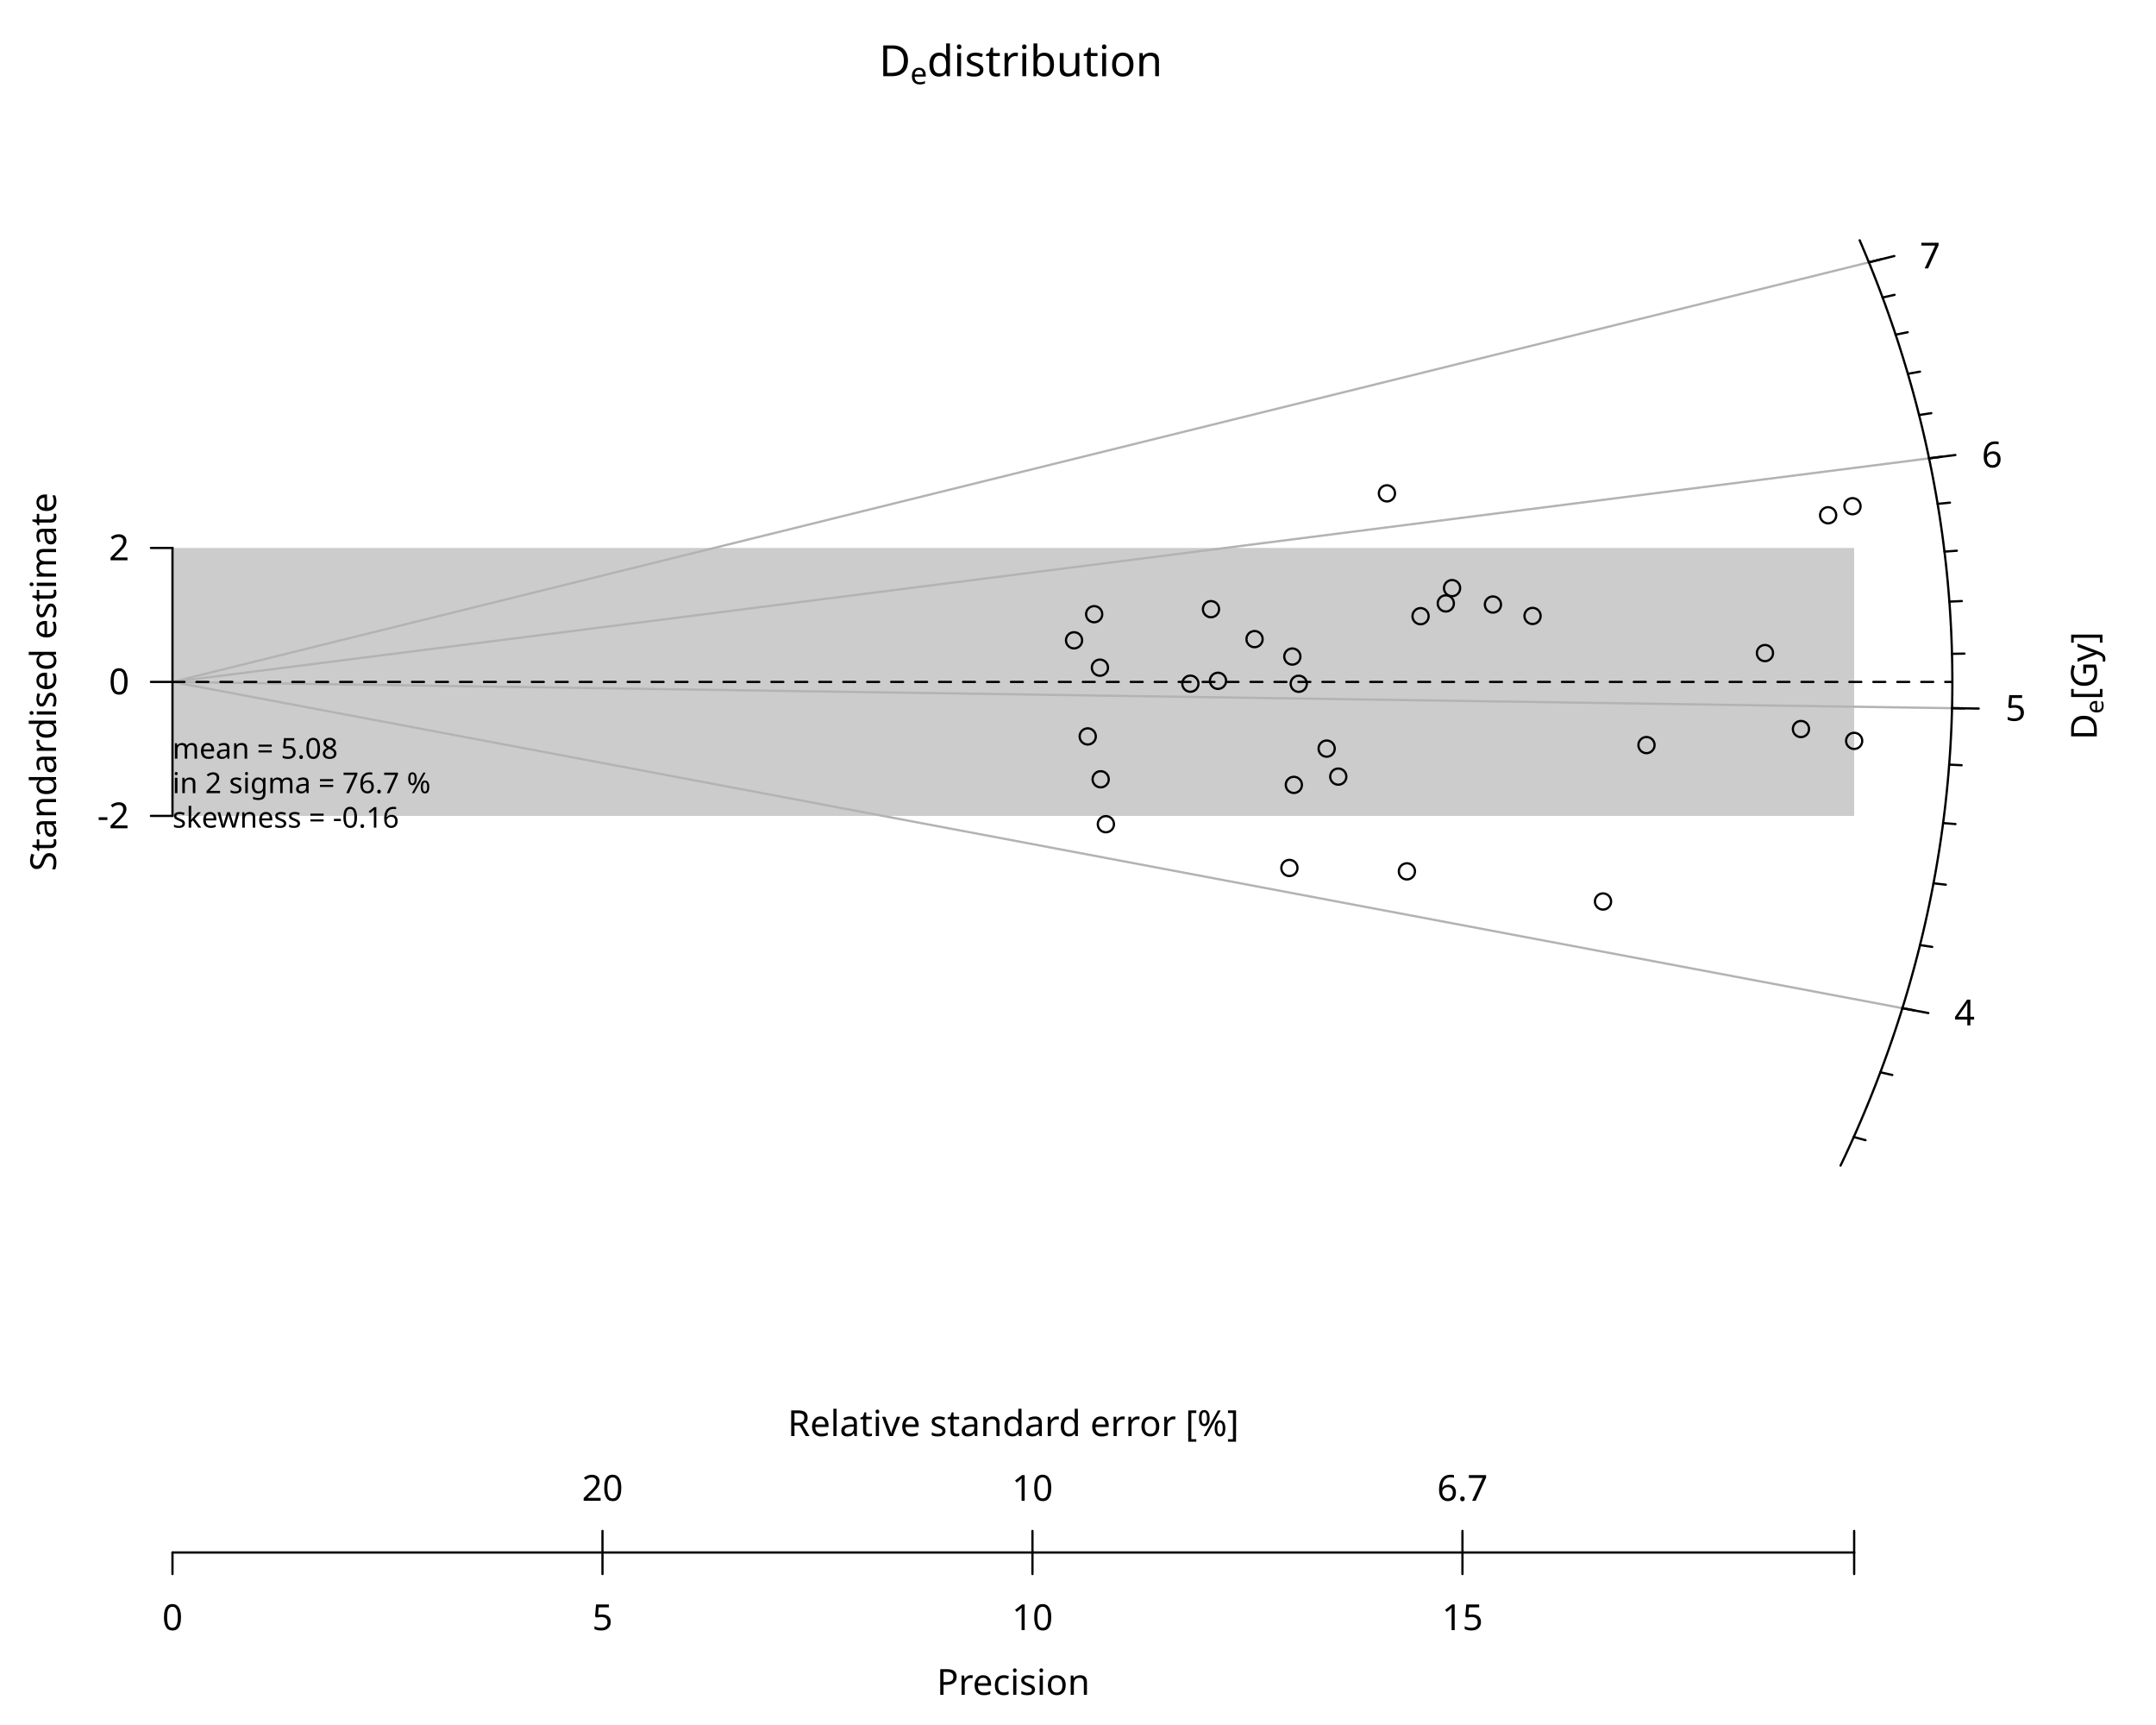
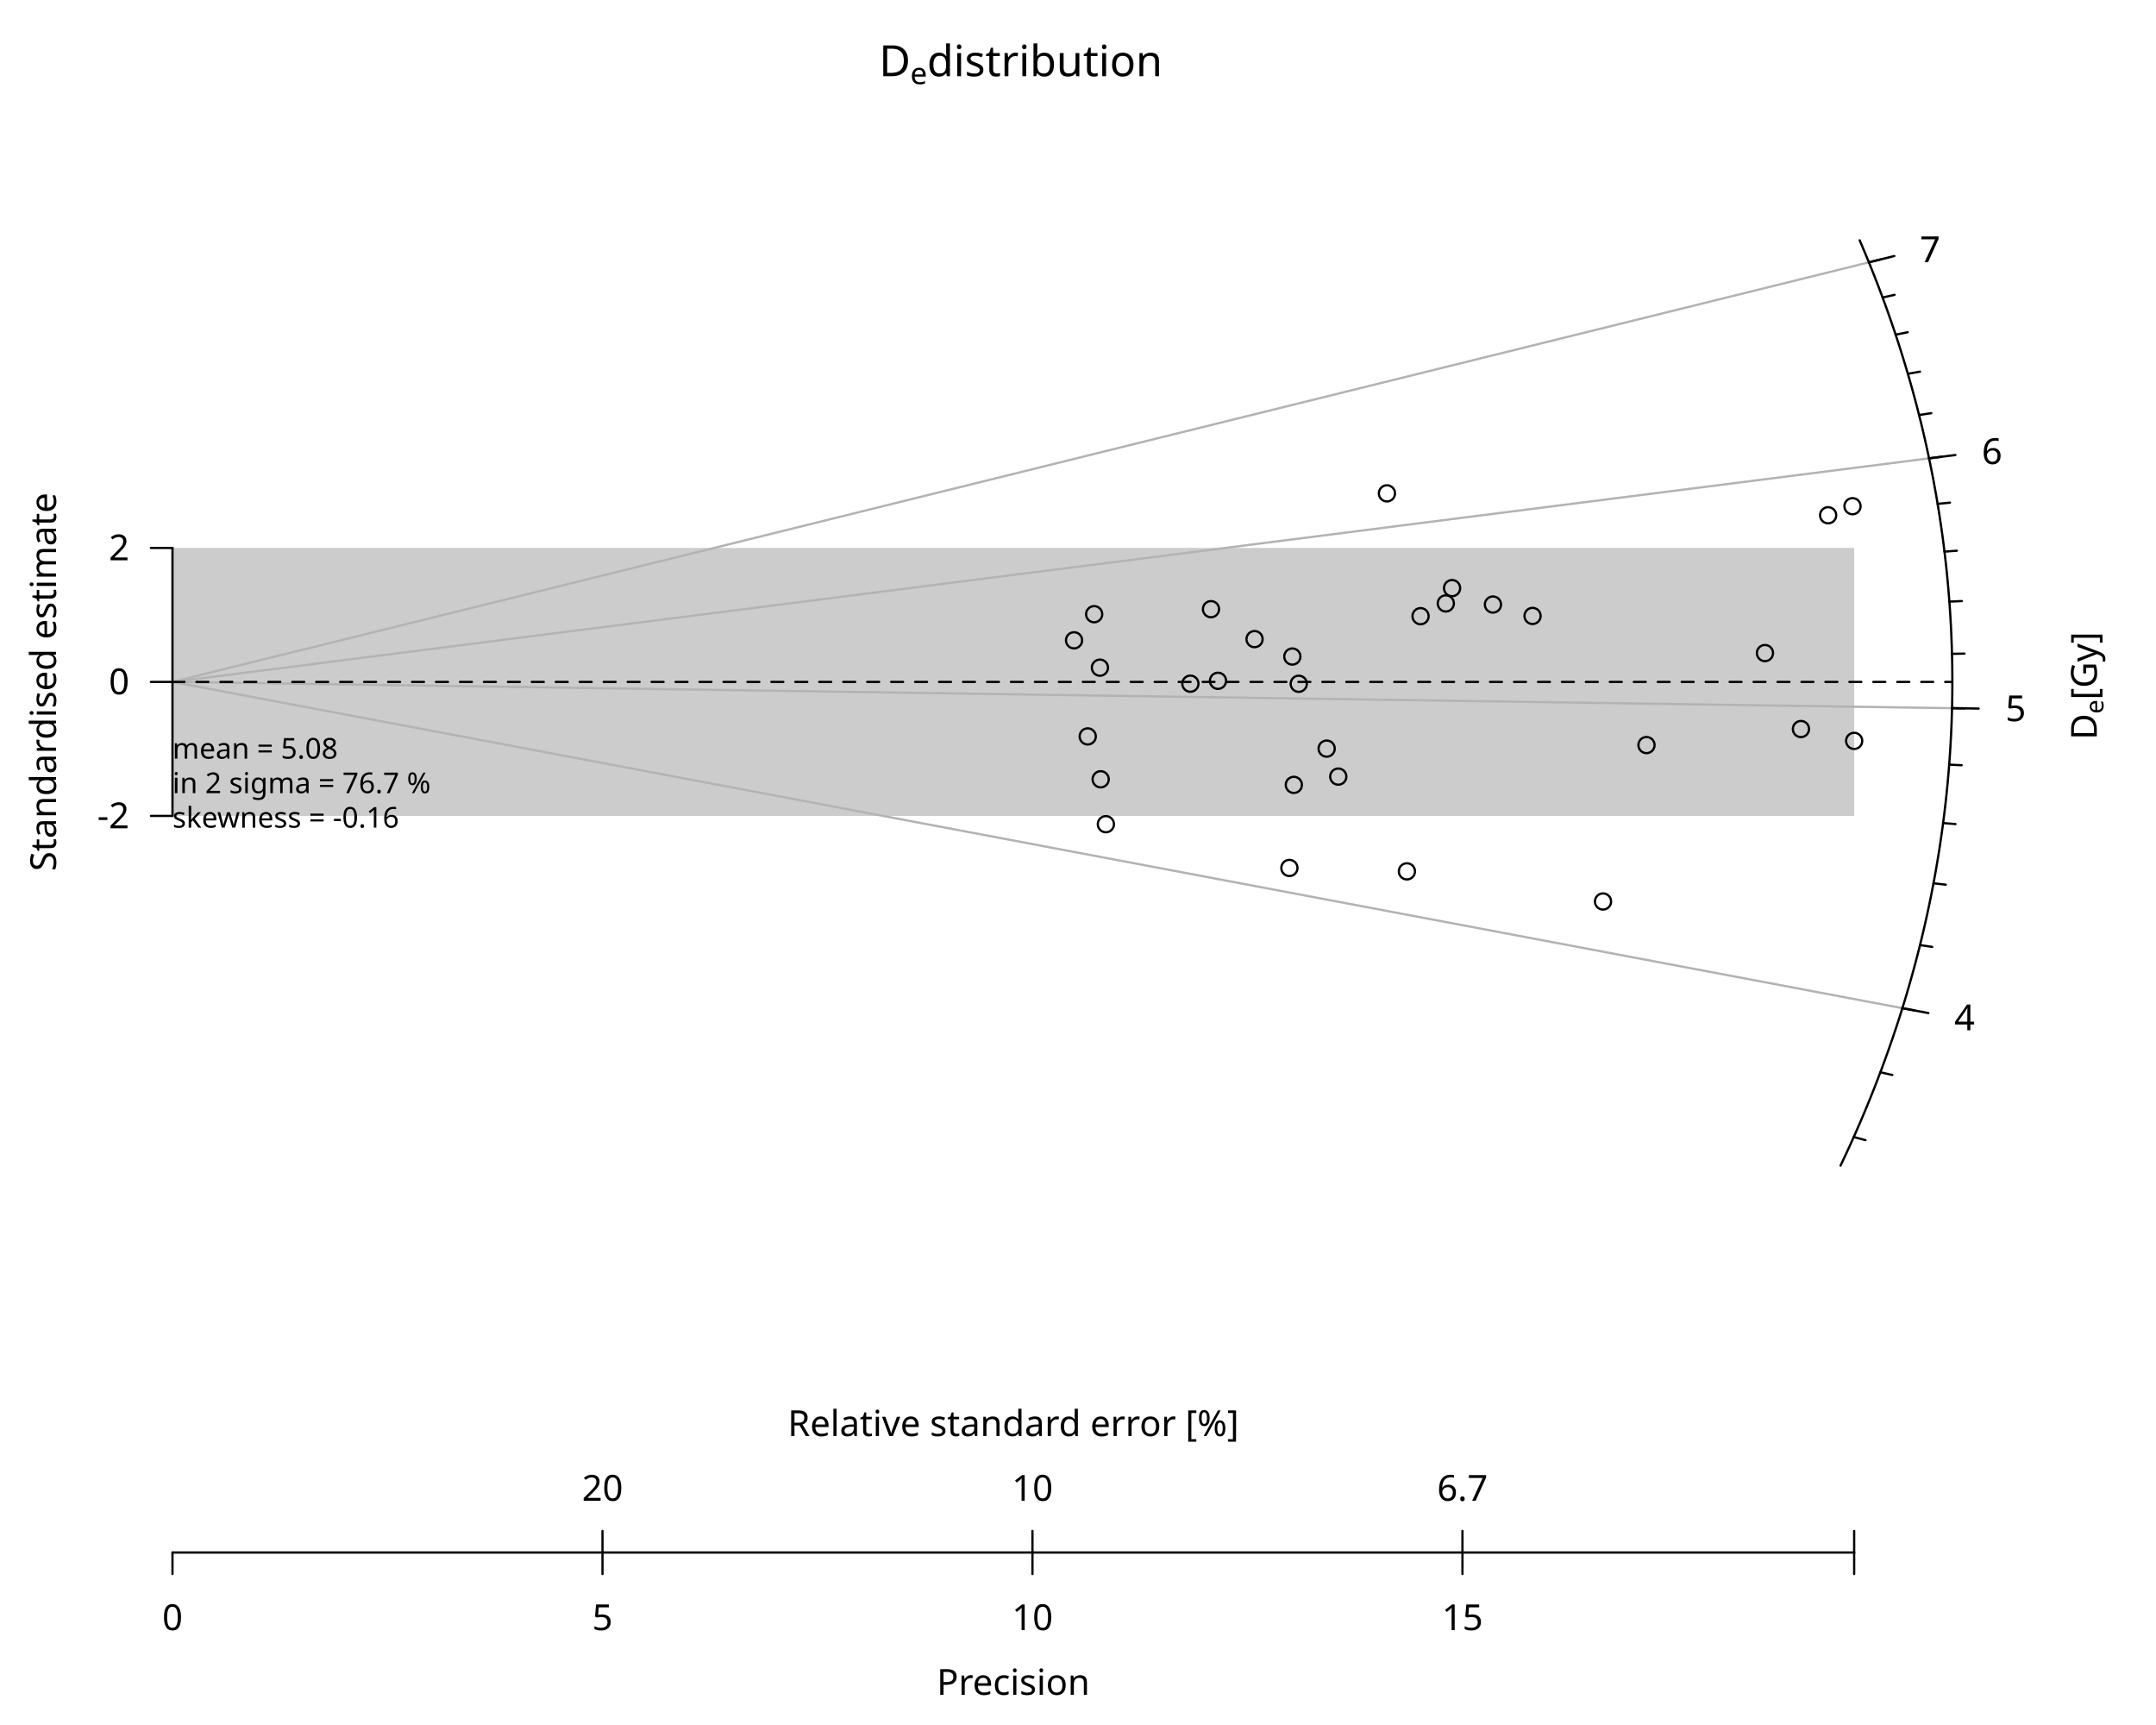
<svg xmlns="http://www.w3.org/2000/svg" class="svglite" data-engine-version="2.0" width="720.00pt" height="576.00pt" viewBox="0 0 720.00 576.00">
  <defs>
    <style type="text/css">
    .svglite line, .svglite polyline, .svglite polygon, .svglite path, .svglite rect, .svglite circle {
      fill: none;
      stroke: #000000;
      stroke-linecap: round;
      stroke-linejoin: round;
      stroke-miterlimit: 10.00;
    }
  </style>
  </defs>
  <rect width="100%" height="100%" style="stroke: none; fill: #FFFFFF;" />
  <defs>
    <clipPath id="cpMC4wMHw3MjAuMDB8MC4wMHw1NzYuMDA=">
      <rect x="0.00" y="0.00" width="720.00" height="576.00" />
    </clipPath>
  </defs>
  <g clip-path="url(#cpMC4wMHw3MjAuMDB8MC4wMHw1NzYuMDA=)">
    <text transform="translate(18.72,227.70) rotate(-90)" text-anchor="middle" style="font-size: 12.00px; font-family: sans;" textLength="119.42px" lengthAdjust="spacingAndGlyphs">Standardised estimate</text>
    <polygon points="57.60,272.44 57.60,182.96 619.20,182.96 619.20,272.44 " style="stroke-width: 0.75; stroke: none; fill: #CCCCCC;" />
    <polyline points="57.60,227.70 635.30,336.64 " style="stroke-width: 0.75; stroke: #B3B3B3;" />
    <polyline points="57.60,227.70 651.89,236.47 " style="stroke-width: 0.75; stroke: #B3B3B3;" />
    <polyline points="57.60,227.70 644.21,153.05 " style="stroke-width: 0.75; stroke: #B3B3B3;" />
    <polyline points="57.60,227.70 624.12,87.59 " style="stroke-width: 0.75; stroke: #B3B3B3;" />
    <polyline points="57.60,227.70 651.99,227.70 " style="stroke-width: 0.75; stroke-dasharray: 4.00,4.00;" />
    <polygon points="614.66,389.20 614.91,388.66 615.17,388.12 615.43,387.57 615.68,387.03 615.94,386.49 616.20,385.94 616.45,385.40 616.70,384.85 616.96,384.30 617.21,383.75 617.46,383.20 617.71,382.66 617.96,382.11 618.21,381.55 618.46,381.00 618.71,380.45 618.96,379.90 619.20,379.34 619.45,378.79 619.70,378.23 619.94,377.68 620.18,377.12 620.43,376.56 620.67,376.00 620.91,375.45 621.15,374.89 621.40,374.33 621.64,373.76 621.87,373.20 622.11,372.64 622.35,372.08 622.59,371.51 622.82,370.95 623.06,370.38 623.30,369.82 623.53,369.25 623.76,368.68 624.00,368.11 624.23,367.55 624.46,366.98 624.69,366.41 624.92,365.83 625.15,365.26 625.38,364.69 625.60,364.12 625.83,363.54 626.06,362.97 626.28,362.39 626.51,361.82 626.73,361.24 626.95,360.66 627.17,360.09 627.39,359.51 627.61,358.93 627.83,358.35 628.05,357.77 628.27,357.19 628.49,356.61 628.70,356.02 628.92,355.44 629.13,354.86 629.35,354.27 629.56,353.69 629.77,353.10 629.98,352.51 630.19,351.93 630.40,351.34 630.61,350.75 630.82,350.16 631.03,349.57 631.23,348.98 631.44,348.39 631.64,347.80 631.85,347.21 632.05,346.61 632.25,346.02 632.45,345.43 632.65,344.83 632.85,344.24 633.05,343.64 633.25,343.04 633.45,342.45 633.64,341.85 633.84,341.25 634.03,340.65 634.22,340.05 634.42,339.45 634.61,338.85 634.80,338.25 634.99,337.65 635.18,337.05 635.36,336.44 635.55,335.84 635.74,335.23 635.92,334.63 636.11,334.02 636.29,333.42 636.47,332.81 636.65,332.20 636.83,331.60 637.01,330.99 637.19,330.38 637.37,329.77 637.54,329.16 637.72,328.55 637.89,327.94 638.07,327.33 638.24,326.71 638.41,326.10 638.58,325.49 638.75,324.87 638.92,324.26 639.09,323.64 639.26,323.03 639.42,322.41 639.59,321.80 639.75,321.18 639.91,320.56 640.07,319.94 640.24,319.32 640.40,318.71 640.55,318.09 640.71,317.47 640.87,316.85 641.03,316.22 641.18,315.60 641.33,314.98 641.49,314.36 641.64,313.73 641.79,313.11 641.94,312.49 642.09,311.86 642.24,311.24 642.38,310.61 642.53,309.99 642.67,309.36 642.82,308.73 642.96,308.11 643.10,307.48 643.24,306.85 643.38,306.22 643.52,305.59 643.66,304.96 643.79,304.33 643.93,303.70 644.06,303.07 644.20,302.44 644.33,301.81 644.46,301.17 644.59,300.54 644.72,299.91 644.85,299.28 644.97,298.64 645.10,298.01 645.22,297.37 645.35,296.74 645.47,296.10 645.59,295.47 645.71,294.83 645.83,294.19 645.95,293.56 646.06,292.92 646.18,292.28 646.30,291.64 646.41,291.00 646.52,290.37 646.63,289.73 646.74,289.09 646.85,288.45 646.96,287.81 647.07,287.17 647.17,286.52 647.28,285.88 647.38,285.24 647.49,284.60 647.59,283.96 647.69,283.31 647.79,282.67 647.89,282.03 647.98,281.38 648.08,280.74 648.17,280.10 648.27,279.45 648.36,278.81 648.45,278.16 648.54,277.51 648.63,276.87 648.72,276.22 648.81,275.58 648.89,274.93 648.98,274.28 649.06,273.64 649.14,272.99 649.22,272.34 649.30,271.69 649.38,271.04 649.46,270.40 649.54,269.75 649.61,269.10 649.69,268.45 649.76,267.80 649.83,267.15 649.90,266.50 649.97,265.85 650.04,265.20 650.11,264.55 650.17,263.90 650.24,263.24 650.30,262.59 650.36,261.94 650.43,261.29 650.49,260.64 650.54,259.99 650.60,259.33 650.66,258.68 650.72,258.03 650.77,257.37 650.82,256.72 650.87,256.07 650.93,255.41 650.98,254.76 651.02,254.11 651.07,253.45 651.12,252.80 651.16,252.15 651.21,251.49 651.25,250.84 651.29,250.18 651.33,249.53 651.37,248.87 651.41,248.22 651.44,247.56 651.48,246.91 651.51,246.25 651.55,245.59 651.58,244.94 651.61,244.28 651.64,243.63 651.67,242.97 651.70,242.32 651.72,241.66 651.75,241.00 651.77,240.35 651.79,239.69 651.81,239.03 651.83,238.38 651.85,237.72 651.87,237.06 651.89,236.41 651.90,235.75 651.92,235.09 651.93,234.44 651.94,233.78 651.95,233.12 651.96,232.47 651.97,231.81 651.98,231.15 651.98,230.50 651.99,229.84 651.99,229.18 651.99,228.52 651.99,227.87 651.99,227.21 651.99,226.55 651.99,225.90 651.98,225.24 651.98,224.58 651.97,223.92 651.96,223.27 651.96,222.61 651.95,221.95 651.93,221.30 651.92,220.64 651.91,219.98 651.89,219.33 651.88,218.67 651.86,218.01 651.84,217.36 651.82,216.70 651.80,216.04 651.78,215.39 651.76,214.73 651.73,214.07 651.71,213.42 651.68,212.76 651.65,212.11 651.63,211.45 651.60,210.79 651.56,210.14 651.53,209.48 651.50,208.83 651.46,208.17 651.43,207.52 651.39,206.86 651.35,206.21 651.31,205.55 651.27,204.90 651.23,204.24 651.19,203.59 651.14,202.93 651.10,202.28 651.05,201.62 651.00,200.97 650.95,200.32 650.90,199.66 650.85,199.01 650.80,198.36 650.74,197.70 650.69,197.05 650.63,196.40 650.57,195.75 650.52,195.09 650.46,194.44 650.40,193.79 650.33,193.14 650.27,192.49 650.21,191.84 650.14,191.18 650.07,190.53 650.01,189.88 649.94,189.23 649.87,188.58 649.80,187.93 649.72,187.28 649.65,186.63 649.57,185.98 649.50,185.33 649.42,184.69 649.34,184.04 649.26,183.39 649.18,182.74 649.10,182.09 649.02,181.45 648.93,180.80 648.85,180.15 648.76,179.51 648.68,178.86 648.59,178.21 648.50,177.57 648.41,176.92 648.31,176.28 648.22,175.63 648.13,174.99 648.03,174.34 647.93,173.70 647.84,173.06 647.74,172.41 647.64,171.77 647.54,171.13 647.44,170.49 647.33,169.84 647.23,169.20 647.12,168.56 647.02,167.92 646.91,167.28 646.80,166.64 646.69,166.00 646.58,165.36 646.47,164.72 646.35,164.08 646.24,163.44 646.12,162.81 646.01,162.17 645.89,161.53 645.77,160.89 645.65,160.26 645.53,159.62 645.41,158.99 645.29,158.35 645.16,157.71 645.04,157.08 644.91,156.45 644.78,155.81 644.65,155.18 644.53,154.55 644.39,153.91 644.26,153.28 644.13,152.65 644.00,152.02 643.86,151.39 643.73,150.76 643.59,150.13 643.45,149.50 643.31,148.87 643.17,148.24 643.03,147.61 642.89,146.99 642.75,146.36 642.60,145.73 642.46,145.11 642.31,144.48 642.16,143.86 642.02,143.23 641.87,142.61 641.72,141.98 641.56,141.36 641.41,140.74 641.26,140.11 641.10,139.49 640.95,138.87 640.79,138.25 640.63,137.63 640.48,137.01 640.32,136.39 640.16,135.77 640.00,135.15 639.83,134.53 639.67,133.92 639.51,133.30 639.34,132.68 639.17,132.07 639.01,131.45 638.84,130.84 638.67,130.22 638.50,129.61 638.33,129.00 638.16,128.39 637.98,127.77 637.81,127.16 637.63,126.55 637.46,125.94 637.28,125.33 637.10,124.72 636.92,124.11 636.74,123.50 636.56,122.90 636.38,122.29 636.20,121.68 636.01,121.08 635.83,120.47 635.65,119.87 635.46,119.26 635.27,118.66 635.08,118.06 634.89,117.46 634.70,116.85 634.51,116.25 634.32,115.65 634.13,115.05 633.94,114.45 633.74,113.85 633.55,113.26 633.35,112.66 633.15,112.06 632.95,111.47 632.76,110.87 632.56,110.27 632.36,109.68 632.15,109.09 631.95,108.49 631.75,107.90 631.54,107.31 631.34,106.72 631.13,106.13 630.93,105.54 630.72,104.95 630.51,104.36 630.30,103.77 630.09,103.18 629.88,102.60 629.67,102.01 629.46,101.43 629.24,100.84 629.03,100.26 628.81,99.67 628.60,99.09 628.38,98.51 628.16,97.93 627.95,97.35 627.73,96.77 627.51,96.19 627.29,95.61 627.06,95.03 626.84,94.45 626.62,93.87 626.39,93.30 626.17,92.72 625.94,92.15 625.72,91.57 625.49,91.00 625.26,90.43 625.04,89.86 624.81,89.28 624.58,88.71 624.35,88.14 624.11,87.57 623.88,87.01 623.65,86.44 623.41,85.87 623.18,85.30 622.94,84.74 622.71,84.17 622.47,83.61 622.23,83.05 622.00,82.48 621.76,81.92 621.52,81.36 621.28,80.80 621.04,80.24 1180.80,80.24 1180.80,389.20 " style="stroke-width: 0.75; stroke: none; fill: #FFFFFF;" />
    <text x="293.58" y="25.44" style="font-size: 14.40px; font-family: sans;" textLength="10.40px" lengthAdjust="spacingAndGlyphs">D</text>
    <text x="303.98" y="28.10" style="font-size: 10.08px; font-family: sans;" textLength="5.61px" lengthAdjust="spacingAndGlyphs">e</text>
    <text x="309.59" y="25.44" style="font-size: 14.40px; font-family: sans;" textLength="73.64px" lengthAdjust="spacingAndGlyphs"> distribution</text>
    <line x1="57.60" y1="518.40" x2="488.39" y2="518.40" style="stroke-width: 0.75;" />
    <line x1="57.60" y1="518.40" x2="57.60" y2="525.60" style="stroke-width: 0.75;" />
    <line x1="201.20" y1="518.40" x2="201.20" y2="525.60" style="stroke-width: 0.75;" />
    <line x1="344.79" y1="518.40" x2="344.79" y2="525.60" style="stroke-width: 0.75;" />
    <line x1="488.39" y1="518.40" x2="488.39" y2="525.60" style="stroke-width: 0.75;" />
    <text x="57.60" y="544.32" text-anchor="middle" style="font-size: 12.00px; font-family: sans;" textLength="6.67px" lengthAdjust="spacingAndGlyphs">0</text>
    <text x="201.20" y="544.32" text-anchor="middle" style="font-size: 12.00px; font-family: sans;" textLength="6.67px" lengthAdjust="spacingAndGlyphs">5</text>
    <text x="344.79" y="544.32" text-anchor="middle" style="font-size: 12.00px; font-family: sans;" textLength="13.35px" lengthAdjust="spacingAndGlyphs">10</text>
    <text x="488.39" y="544.32" text-anchor="middle" style="font-size: 12.00px; font-family: sans;" textLength="13.35px" lengthAdjust="spacingAndGlyphs">15</text>
    <polyline points="488.39,518.40 619.20,518.40 " style="stroke-width: 0.75;" />
    <line x1="619.20" y1="518.40" x2="619.20" y2="511.20" style="stroke-width: 0.75;" />
    <line x1="619.20" y1="518.40" x2="619.20" y2="525.60" style="stroke-width: 0.75;" />
    <text x="338.40" y="479.52" text-anchor="middle" style="font-size: 12.00px; font-family: sans;" textLength="142.74px" lengthAdjust="spacingAndGlyphs">Relative standard error [%]</text>
    <text x="338.40" y="565.92" text-anchor="middle" style="font-size: 12.00px; font-family: sans;" textLength="49.36px" lengthAdjust="spacingAndGlyphs">Precision</text>
    <line x1="201.20" y1="518.40" x2="201.20" y2="511.20" style="stroke-width: 0.75;" />
    <line x1="344.79" y1="518.40" x2="344.79" y2="511.20" style="stroke-width: 0.75;" />
    <line x1="488.39" y1="518.40" x2="488.39" y2="511.20" style="stroke-width: 0.75;" />
    <text x="201.20" y="501.12" text-anchor="middle" style="font-size: 12.00px; font-family: sans;" textLength="13.35px" lengthAdjust="spacingAndGlyphs">20</text>
    <text x="344.79" y="501.12" text-anchor="middle" style="font-size: 12.00px; font-family: sans;" textLength="13.35px" lengthAdjust="spacingAndGlyphs">10</text>
    <text x="488.39" y="501.12" text-anchor="middle" style="font-size: 12.00px; font-family: sans;" textLength="16.68px" lengthAdjust="spacingAndGlyphs">6.7</text>
    <polyline points="619.07,379.65 623.00,380.72 " style="stroke-width: 0.75;" />
    <polyline points="627.95,358.04 631.94,358.95 " style="stroke-width: 0.75;" />
    <polyline points="635.30,336.64 639.35,337.40 " style="stroke-width: 0.75;" />
    <polyline points="641.19,315.57 645.27,316.18 " style="stroke-width: 0.75;" />
    <polyline points="645.69,294.94 649.81,295.41 " style="stroke-width: 0.75;" />
    <polyline points="648.90,274.83 653.04,275.16 " style="stroke-width: 0.75;" />
    <polyline points="650.93,255.32 655.09,255.52 " style="stroke-width: 0.75;" />
    <polyline points="651.89,236.47 656.05,236.53 " style="stroke-width: 0.75;" />
    <polyline points="651.87,218.32 656.03,218.25 " style="stroke-width: 0.75;" />
    <polyline points="650.99,200.89 655.15,200.70 " style="stroke-width: 0.75;" />
    <polyline points="649.36,184.20 653.50,183.89 " style="stroke-width: 0.75;" />
    <polyline points="647.07,168.25 651.20,167.84 " style="stroke-width: 0.75;" />
    <polyline points="644.21,153.05 648.32,152.53 " style="stroke-width: 0.75;" />
    <polyline points="640.88,138.58 644.96,137.96 " style="stroke-width: 0.75;" />
    <polyline points="637.13,124.82 641.19,124.10 " style="stroke-width: 0.75;" />
    <polyline points="633.05,111.75 637.08,110.94 " style="stroke-width: 0.75;" />
    <polyline points="628.69,99.35 632.69,98.45 " style="stroke-width: 0.75;" />
    <polyline points="624.12,87.59 628.08,86.61 " style="stroke-width: 0.75;" />
    <polyline points="635.30,336.64 643.97,338.27 " style="stroke-width: 0.75;" />
    <polyline points="651.89,236.47 660.80,236.60 " style="stroke-width: 0.75;" />
    <polyline points="644.21,153.05 653.01,151.93 " style="stroke-width: 0.75;" />
    <polyline points="624.12,87.59 632.62,85.49 " style="stroke-width: 0.75;" />
    <polyline points="614.66,389.20 614.91,388.66 615.17,388.12 615.43,387.57 615.68,387.03 615.94,386.49 616.20,385.94 616.45,385.40 616.70,384.85 616.96,384.30 617.21,383.75 617.46,383.20 617.71,382.66 617.96,382.11 618.21,381.55 618.46,381.00 618.71,380.45 618.96,379.90 619.20,379.34 619.45,378.79 619.70,378.23 619.94,377.68 620.18,377.12 620.43,376.56 620.67,376.00 620.91,375.45 621.15,374.89 621.40,374.33 621.64,373.76 621.87,373.20 622.11,372.64 622.35,372.08 622.59,371.51 622.82,370.95 623.06,370.38 623.30,369.82 623.53,369.25 623.76,368.68 624.00,368.11 624.23,367.55 624.46,366.98 624.69,366.41 624.92,365.83 625.15,365.26 625.38,364.69 625.60,364.12 625.83,363.54 626.06,362.97 626.28,362.39 626.51,361.82 626.73,361.24 626.95,360.66 627.17,360.09 627.39,359.51 627.61,358.93 627.83,358.35 628.05,357.77 628.27,357.19 628.49,356.61 628.70,356.02 628.92,355.44 629.13,354.86 629.35,354.27 629.56,353.69 629.77,353.10 629.98,352.51 630.19,351.93 630.40,351.34 630.61,350.75 630.82,350.16 631.03,349.57 631.23,348.98 631.44,348.39 631.64,347.80 631.85,347.21 632.05,346.61 632.25,346.02 632.45,345.43 632.65,344.83 632.85,344.24 633.05,343.64 633.25,343.04 633.45,342.45 633.64,341.85 633.84,341.25 634.03,340.65 634.22,340.05 634.42,339.45 634.61,338.85 634.80,338.25 634.99,337.65 635.18,337.05 635.36,336.44 635.55,335.84 635.74,335.23 635.92,334.63 636.11,334.02 636.29,333.42 636.47,332.81 636.65,332.20 636.83,331.60 637.01,330.99 637.19,330.38 637.37,329.77 637.54,329.16 637.72,328.55 637.89,327.94 638.07,327.33 638.24,326.71 638.41,326.10 638.58,325.49 638.75,324.87 638.92,324.26 639.09,323.64 639.26,323.03 639.42,322.41 639.59,321.80 639.75,321.18 639.91,320.56 640.07,319.94 640.24,319.32 640.40,318.71 640.55,318.09 640.71,317.47 640.87,316.85 641.03,316.22 641.18,315.60 641.33,314.98 641.49,314.36 641.64,313.73 641.79,313.11 641.94,312.49 642.09,311.86 642.24,311.24 642.38,310.61 642.53,309.99 642.67,309.36 642.82,308.73 642.96,308.11 643.10,307.48 643.24,306.85 643.38,306.22 643.52,305.59 643.66,304.96 643.79,304.33 643.93,303.70 644.06,303.07 644.20,302.44 644.33,301.81 644.46,301.17 644.59,300.54 644.72,299.91 644.85,299.28 644.97,298.64 645.10,298.01 645.22,297.37 645.35,296.74 645.47,296.10 645.59,295.47 645.71,294.83 645.83,294.19 645.95,293.56 646.06,292.92 646.18,292.28 646.30,291.64 646.41,291.00 646.52,290.37 646.63,289.73 646.74,289.09 646.85,288.45 646.96,287.81 647.07,287.17 647.17,286.52 647.28,285.88 647.38,285.24 647.49,284.60 647.59,283.96 647.69,283.31 647.79,282.67 647.89,282.03 647.98,281.38 648.08,280.74 648.17,280.10 648.27,279.45 648.36,278.81 648.45,278.16 648.54,277.51 648.63,276.87 648.72,276.22 648.81,275.58 648.89,274.93 648.98,274.28 649.06,273.64 649.14,272.99 649.22,272.34 649.30,271.69 649.38,271.04 649.46,270.40 649.54,269.75 649.61,269.10 649.69,268.45 649.76,267.80 649.83,267.15 649.90,266.50 649.97,265.85 650.04,265.20 650.11,264.55 650.17,263.90 650.24,263.24 650.30,262.59 650.36,261.94 650.43,261.29 650.49,260.64 650.54,259.99 650.60,259.33 650.66,258.68 650.72,258.03 650.77,257.37 650.82,256.72 650.87,256.07 650.93,255.41 650.98,254.76 651.02,254.11 651.07,253.45 651.12,252.80 651.16,252.15 651.21,251.49 651.25,250.84 651.29,250.18 651.33,249.53 651.37,248.87 651.41,248.22 651.44,247.56 651.48,246.91 651.51,246.25 651.55,245.59 651.58,244.94 651.61,244.28 651.64,243.63 651.67,242.97 651.70,242.32 651.72,241.66 651.75,241.00 651.77,240.35 651.79,239.69 651.81,239.03 651.83,238.38 651.85,237.72 651.87,237.06 651.89,236.41 651.90,235.75 651.92,235.09 651.93,234.44 651.94,233.78 651.95,233.12 651.96,232.47 651.97,231.81 651.98,231.15 651.98,230.50 651.99,229.84 651.99,229.18 651.99,228.52 651.99,227.87 651.99,227.21 651.99,226.55 651.99,225.90 651.98,225.24 651.98,224.58 651.97,223.92 651.96,223.27 651.96,222.61 651.95,221.95 651.93,221.30 651.92,220.64 651.91,219.98 651.89,219.33 651.88,218.67 651.86,218.01 651.84,217.36 651.82,216.70 651.80,216.04 651.78,215.39 651.76,214.73 651.73,214.07 651.71,213.42 651.68,212.76 651.65,212.11 651.63,211.45 651.60,210.79 651.56,210.14 651.53,209.48 651.50,208.83 651.46,208.17 651.43,207.52 651.39,206.86 651.35,206.21 651.31,205.55 651.27,204.90 651.23,204.24 651.19,203.59 651.14,202.93 651.10,202.28 651.05,201.62 651.00,200.97 650.95,200.32 650.90,199.66 650.85,199.01 650.80,198.36 650.74,197.70 650.69,197.05 650.63,196.40 650.57,195.75 650.52,195.09 650.46,194.44 650.40,193.79 650.33,193.14 650.27,192.49 650.21,191.84 650.14,191.18 650.07,190.53 650.01,189.88 649.94,189.23 649.87,188.58 649.80,187.93 649.72,187.28 649.65,186.63 649.57,185.98 649.50,185.33 649.42,184.69 649.34,184.04 649.26,183.39 649.18,182.74 649.10,182.09 649.02,181.45 648.93,180.80 648.85,180.15 648.76,179.51 648.68,178.86 648.59,178.21 648.50,177.57 648.41,176.92 648.31,176.28 648.22,175.63 648.13,174.99 648.03,174.34 647.93,173.70 647.84,173.06 647.74,172.41 647.64,171.77 647.54,171.13 647.44,170.49 647.33,169.84 647.23,169.20 647.12,168.56 647.02,167.92 646.91,167.28 646.80,166.64 646.69,166.00 646.58,165.36 646.47,164.72 646.35,164.08 646.24,163.44 646.12,162.81 646.01,162.17 645.89,161.53 645.77,160.89 645.65,160.26 645.53,159.62 645.41,158.99 645.29,158.35 645.16,157.71 645.04,157.08 644.91,156.45 644.78,155.81 644.65,155.18 644.53,154.55 644.39,153.91 644.26,153.28 644.13,152.65 644.00,152.02 643.86,151.39 643.73,150.76 643.59,150.13 643.45,149.50 643.31,148.87 643.17,148.24 643.03,147.61 642.89,146.99 642.75,146.36 642.60,145.73 642.46,145.11 642.31,144.48 642.16,143.86 642.02,143.23 641.87,142.61 641.72,141.98 641.56,141.36 641.41,140.74 641.26,140.11 641.10,139.49 640.95,138.87 640.79,138.25 640.63,137.63 640.48,137.01 640.32,136.39 640.16,135.77 640.00,135.15 639.83,134.53 639.67,133.92 639.51,133.30 639.34,132.68 639.17,132.07 639.01,131.45 638.84,130.84 638.67,130.22 638.50,129.61 638.33,129.00 638.16,128.39 637.98,127.77 637.81,127.16 637.63,126.55 637.46,125.94 637.28,125.33 637.10,124.72 636.92,124.11 636.74,123.50 636.56,122.90 636.38,122.29 636.20,121.68 636.01,121.08 635.83,120.47 635.65,119.87 635.46,119.26 635.27,118.66 635.08,118.06 634.89,117.46 634.70,116.85 634.51,116.25 634.32,115.65 634.13,115.05 633.94,114.45 633.74,113.85 633.55,113.26 633.35,112.66 633.15,112.06 632.95,111.47 632.76,110.87 632.56,110.27 632.36,109.68 632.15,109.09 631.95,108.49 631.75,107.90 631.54,107.31 631.34,106.72 631.13,106.13 630.93,105.54 630.72,104.95 630.51,104.36 630.30,103.77 630.09,103.18 629.88,102.60 629.67,102.01 629.46,101.43 629.24,100.84 629.03,100.26 628.81,99.67 628.60,99.09 628.38,98.51 628.16,97.93 627.95,97.35 627.73,96.77 627.51,96.19 627.29,95.61 627.06,95.03 626.84,94.45 626.62,93.87 626.39,93.30 626.17,92.72 625.94,92.15 625.72,91.57 625.49,91.00 625.26,90.43 625.04,89.86 624.81,89.28 624.58,88.71 624.35,88.14 624.11,87.57 623.88,87.01 623.65,86.44 623.41,85.87 623.18,85.30 622.94,84.74 622.71,84.17 622.47,83.61 622.23,83.05 622.00,82.48 621.76,81.92 621.52,81.36 621.28,80.80 621.04,80.24 " style="stroke-width: 0.75;" />
-     <text x="652.63" y="342.40" style="font-size: 12.00px; font-family: sans;" textLength="6.67px" lengthAdjust="spacingAndGlyphs">4</text>
-     <text x="669.71" y="240.67" style="font-size: 12.00px; font-family: sans;" textLength="6.67px" lengthAdjust="spacingAndGlyphs">5</text>
-     <text x="661.81" y="156.07" style="font-size: 12.00px; font-family: sans;" textLength="6.67px" lengthAdjust="spacingAndGlyphs">6</text>
-     <text x="641.11" y="89.62" style="font-size: 12.00px; font-family: sans;" textLength="6.67px" lengthAdjust="spacingAndGlyphs">7</text>
+     <text x="652.63" y="344.03" style="font-size: 12.00px; font-family: sans;" textLength="6.67px" lengthAdjust="spacingAndGlyphs">4</text>
+     <text x="669.71" y="240.81" style="font-size: 12.00px; font-family: sans;" textLength="6.67px" lengthAdjust="spacingAndGlyphs">5</text>
+     <text x="661.81" y="154.95" style="font-size: 12.00px; font-family: sans;" textLength="6.67px" lengthAdjust="spacingAndGlyphs">6</text>
+     <text x="641.11" y="87.51" style="font-size: 12.00px; font-family: sans;" textLength="6.67px" lengthAdjust="spacingAndGlyphs">7</text>
    <text transform="translate(700.23,247.04) rotate(-90)" style="font-size: 12.00px; font-family: sans;" textLength="8.67px" lengthAdjust="spacingAndGlyphs">D</text>
    <text transform="translate(702.45,238.37) rotate(-90)" style="font-size: 8.40px; font-family: sans;" textLength="4.67px" lengthAdjust="spacingAndGlyphs">e</text>
    <text transform="translate(700.23,233.70) rotate(-90)" style="font-size: 12.00px; font-family: sans;" textLength="25.34px" lengthAdjust="spacingAndGlyphs"> [Gy]</text>
    <circle cx="365.40" cy="205.09" r="2.70" style="stroke-width: 0.75;" />
    <circle cx="482.83" cy="201.49" r="2.70" style="stroke-width: 0.75;" />
    <circle cx="397.53" cy="228.29" r="2.70" style="stroke-width: 0.75;" />
    <circle cx="469.84" cy="290.96" r="2.70" style="stroke-width: 0.75;" />
    <circle cx="463.17" cy="164.74" r="2.70" style="stroke-width: 0.75;" />
    <circle cx="618.65" cy="169.03" r="2.70" style="stroke-width: 0.75;" />
    <circle cx="443.04" cy="249.97" r="2.70" style="stroke-width: 0.75;" />
    <circle cx="589.41" cy="218.07" r="2.70" style="stroke-width: 0.75;" />
    <circle cx="367.57" cy="260.21" r="2.70" style="stroke-width: 0.75;" />
    <circle cx="484.92" cy="196.38" r="2.70" style="stroke-width: 0.75;" />
    <circle cx="498.57" cy="201.86" r="2.70" style="stroke-width: 0.75;" />
    <circle cx="430.60" cy="289.82" r="2.70" style="stroke-width: 0.75;" />
    <circle cx="418.96" cy="213.41" r="2.70" style="stroke-width: 0.75;" />
    <circle cx="406.75" cy="227.33" r="2.70" style="stroke-width: 0.75;" />
    <circle cx="535.33" cy="301.02" r="2.70" style="stroke-width: 0.75;" />
    <circle cx="474.40" cy="205.75" r="2.70" style="stroke-width: 0.75;" />
    <circle cx="404.41" cy="203.41" r="2.70" style="stroke-width: 0.75;" />
    <circle cx="358.68" cy="213.81" r="2.70" style="stroke-width: 0.75;" />
    <circle cx="446.92" cy="259.32" r="2.70" style="stroke-width: 0.75;" />
    <circle cx="549.85" cy="248.79" r="2.70" style="stroke-width: 0.75;" />
    <circle cx="363.25" cy="245.90" r="2.70" style="stroke-width: 0.75;" />
    <circle cx="601.43" cy="243.43" r="2.70" style="stroke-width: 0.75;" />
    <circle cx="369.31" cy="275.21" r="2.70" style="stroke-width: 0.75;" />
    <circle cx="433.72" cy="228.32" r="2.70" style="stroke-width: 0.75;" />
    <circle cx="432.08" cy="262.08" r="2.70" style="stroke-width: 0.75;" />
    <circle cx="619.20" cy="247.39" r="2.70" style="stroke-width: 0.75;" />
    <circle cx="431.58" cy="219.23" r="2.70" style="stroke-width: 0.75;" />
    <circle cx="511.80" cy="205.67" r="2.70" style="stroke-width: 0.75;" />
    <circle cx="610.51" cy="172.05" r="2.70" style="stroke-width: 0.75;" />
    <circle cx="367.32" cy="222.94" r="2.70" style="stroke-width: 0.75;" />
    <line x1="57.60" y1="272.44" x2="57.60" y2="182.96" style="stroke-width: 0.75;" />
    <line x1="57.60" y1="272.44" x2="50.40" y2="272.44" style="stroke-width: 0.75;" />
    <line x1="57.60" y1="227.70" x2="50.40" y2="227.70" style="stroke-width: 0.75;" />
    <line x1="57.60" y1="182.96" x2="50.40" y2="182.96" style="stroke-width: 0.75;" />
    <text x="43.20" y="276.57" text-anchor="end" style="font-size: 12.00px; font-family: sans;" textLength="10.67px" lengthAdjust="spacingAndGlyphs">-2</text>
    <text x="43.20" y="231.83" text-anchor="end" style="font-size: 12.00px; font-family: sans;" textLength="6.67px" lengthAdjust="spacingAndGlyphs">0</text>
    <text x="43.20" y="187.09" text-anchor="end" style="font-size: 12.00px; font-family: sans;" textLength="6.67px" lengthAdjust="spacingAndGlyphs">2</text>
    <text x="57.60" y="253.32" style="font-size: 9.60px; font-family: sans;" textLength="53.65px" lengthAdjust="spacingAndGlyphs">mean = 5.08</text>
    <text x="57.60" y="264.84" style="font-size: 9.60px; font-family: sans;" textLength="84.59px" lengthAdjust="spacingAndGlyphs">in 2 sigma = 76.7 %</text>
    <text x="57.60" y="276.36" style="font-size: 9.60px; font-family: sans;" textLength="75.00px" lengthAdjust="spacingAndGlyphs">skewness = -0.16</text>
    <text x="57.60" y="287.88" style="font-size: 9.60px; font-family: sans;" textLength="0.00px" lengthAdjust="spacingAndGlyphs" />
  </g>
</svg>
